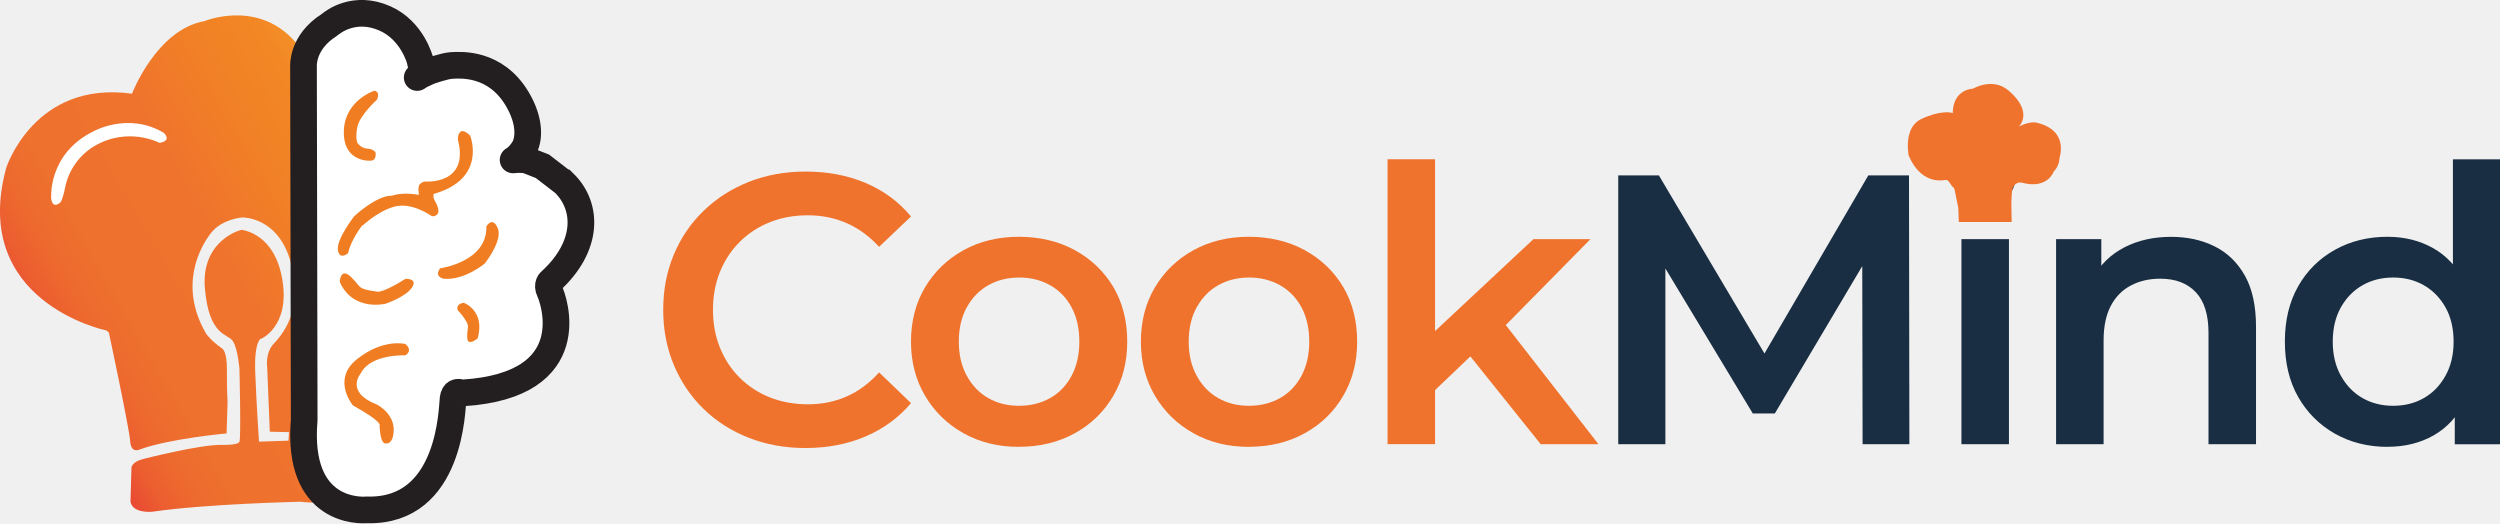
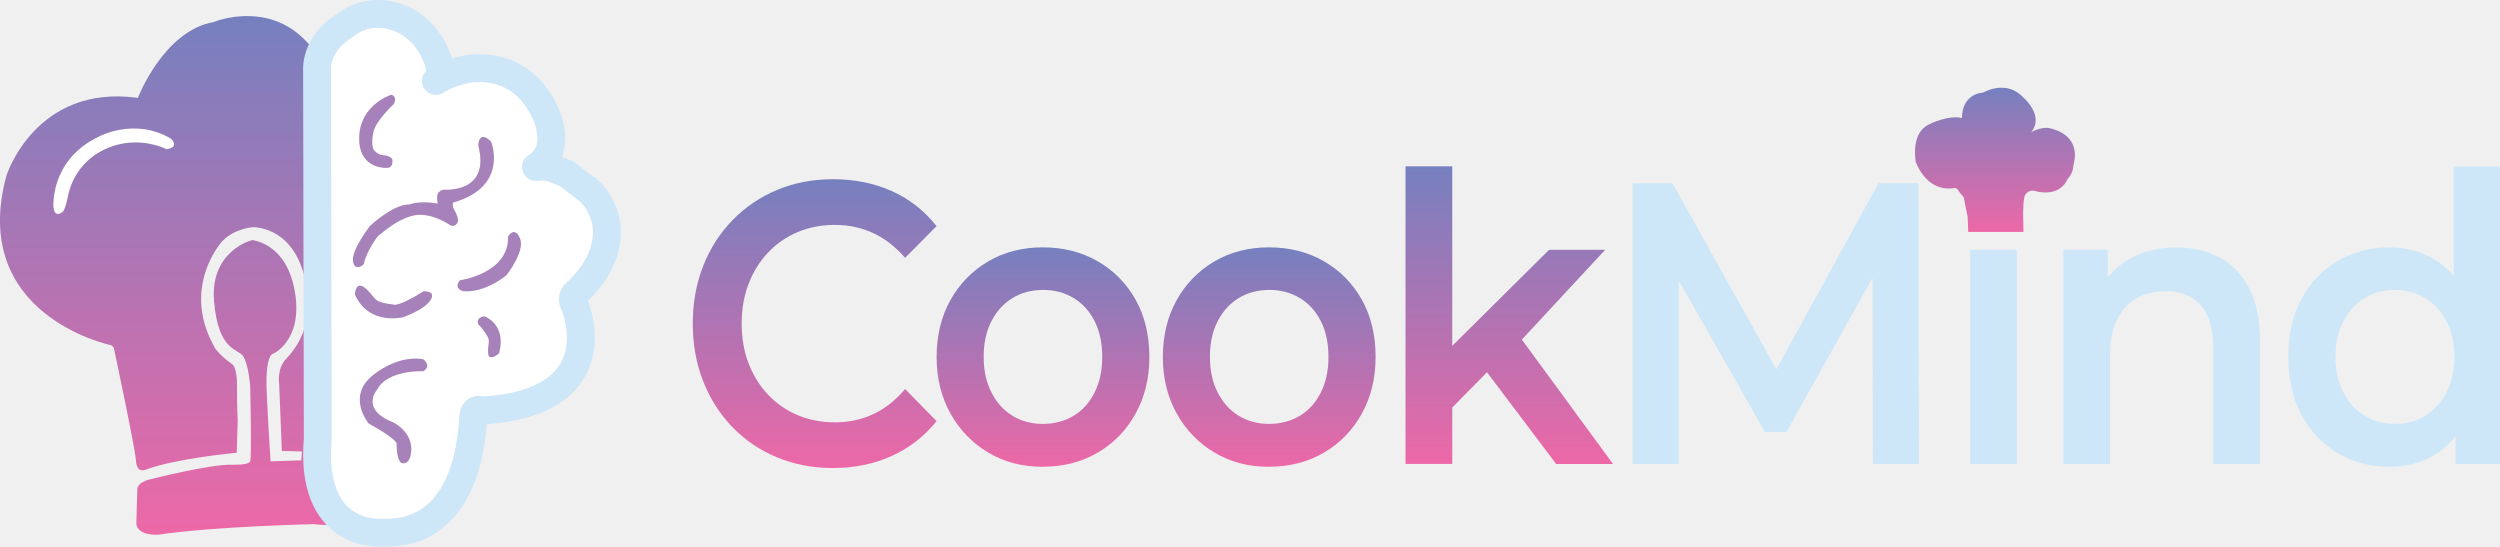
- <svg xmlns="http://www.w3.org/2000/svg" id="Layer_2" data-name="Layer 2" viewBox="0 0 468.78 98.13">
+ <svg xmlns="http://www.w3.org/2000/svg" xmlns:xlink="http://www.w3.org/1999/xlink" id="Layer_2" data-name="Layer 2" viewBox="0 0 448.75 98.13">
  <defs>
    <style>
      .cls-1 {
-         fill: #f07d22;
+         fill: url(#linear-gradient-2);
      }

-       .cls-2, .cls-3 {
+       .cls-2 {
+         fill: #a681ba;
+       }
+ 
+       .cls-3, .cls-4 {
        fill: #fff;
      }

-       .cls-3 {
-         stroke: #231f20;
+       .cls-5 {
+         fill: url(#linear-gradient-4);
+       }
+ 
+       .cls-6 {
+         fill: url(#linear-gradient-3);
+       }
+ 
+       .cls-7 {
+         fill: url(#linear-gradient-5);
+       }
+ 
+       .cls-4 {
+         stroke: #cde6f8;
        stroke-miterlimit: 10;
        stroke-width: 5px;
      }

-       .cls-4 {
-         fill: #192e42;
+       .cls-8 {
+         fill: #cde7f8;
      }

-       .cls-5 {
-         fill: #ef732d;
+       .cls-9 {
+         fill: url(#linear-gradient-6);
      }

-       .cls-6 {
+       .cls-10 {
        fill: url(#linear-gradient);
      }
    </style>
-     <linearGradient id="linear-gradient" x1="98.11" y1="24.42" x2="12.63" y2="73.77" gradientUnits="userSpaceOnUse">
-       <stop offset=".08" stop-color="#fcb53e" />
-       <stop offset=".21" stop-color="#f69a2f" />
-       <stop offset=".34" stop-color="#f28724" />
-       <stop offset=".46" stop-color="#f18026" />
-       <stop offset=".61" stop-color="#ef732d" />
-       <stop offset=".82" stop-color="#ee712d" />
-       <stop offset=".89" stop-color="#ed6a2e" />
-       <stop offset=".95" stop-color="#ec5e30" />
-       <stop offset=".99" stop-color="#e94d33" />
-       <stop offset="1" stop-color="#e94934" />
+     <linearGradient id="linear-gradient" x1="52.98" y1="2.88" x2="52.98" y2="95.96" gradientUnits="userSpaceOnUse">
+       <stop offset="0" stop-color="#7680bf" />
+       <stop offset="1" stop-color="#ed68a7" />
    </linearGradient>
+     <linearGradient id="linear-gradient-2" x1="146.23" y1="32.17" x2="146.23" y2="84.01" gradientUnits="userSpaceOnUse">
+       <stop offset="0" stop-color="#7680bf" />
+       <stop offset=".6" stop-color="#bb71b0" />
+       <stop offset="1" stop-color="#ed68a7" />
+     </linearGradient>
+     <linearGradient id="linear-gradient-3" x1="187.21" y1="44.41" x2="187.21" y2="83.79" xlink:href="#linear-gradient-2" />
+     <linearGradient id="linear-gradient-4" x1="227.82" y1="44.41" x2="227.82" y2="83.79" xlink:href="#linear-gradient-2" />
+     <linearGradient id="linear-gradient-5" x1="270.91" y1="29.86" x2="270.91" y2="83.29" xlink:href="#linear-gradient-2" />
+     <linearGradient id="linear-gradient-6" x1="358.06" y1="15.75" x2="358.06" y2="41.63" xlink:href="#linear-gradient" />
  </defs>
  <g id="Layer_1-2" data-name="Layer 1">
    <g>
+       <path class="cls-10" d="M19.69,61.9S-5.65,56.52,1.16,31.5c0,0,5.23-16.47,23.59-13.93,0,0,4.59-12.03,13.62-13.62,0,0,11.22-4.67,18.27,5.54,0,0,5.4-6.73,14.34-4.04,0,0,6.02.95,8.79,7.92,0,0,9.1-1.58,14.41,5.07,0,0,5.23,4.91,3.17,11.72,0,0,7.6,2.38,8.55,11.44,0,0,.83,6.85-4.04,12.39,0,0,3.33,7.72-1.86,13.85,0,0-4.39,7.13-14.84,7.09,0,0-1.07,13.06-6.97,16.63,0,0-7.48,6.35-17.18,1.66,0,0-.48.91-1.9.99s-2.81-.15-2.81-.13-17.54.37-27.75,1.88c0,0-3.69.37-4.08-1.89l.18-6.32s-.06-1.16,2.35-1.72c0,0,10.57-2.7,14.55-2.61,0,0,3.03.12,3.35-.59s0-13.66,0-13.66c0,0-.3-3.8-1.25-5.23s-4.45-.83-5.23-9.86,6.83-11.1,7.01-10.98,6.1.65,7.53,9.44-4.15,11.1-4.03,10.98-1.31.18-1.07,6.35.71,12.94.71,12.94l5.52-.18.1-1.6-3.6-.08-.48-11.99s-.44-2.69,1.15-4.43,5.66-6.15,3.33-15.09-9.22-8.66-9.22-8.66c0,0-3.76.28-5.82,2.93s-6.1,9.9-.91,18.84c0,0,.75,1.19,2.97,2.77,0,0,.97.37.94,3.99s.12,6.12.12,6.12l-.18,5.84s-10.81.99-16.27,3.01c0,0-1.66.86-1.81-1.54s-3.98-20.31-3.98-20.31c0,0-.35-.56-.75-.5Z" />
+       <path class="cls-4" d="M105.75,34.29c4.7,4.61,4.44,12.11-2.5,18.42,0,0-.83.6-.17,1.94s6.61,17.55-16.23,19.02c-.18.01-.36,0-.53-.06-.38-.12-1.19-.2-1.36,1.11-.22,1.73-.34,21.29-16.11,20.89-.05,0-.09,0-.14,0-1.01.08-13.15.65-11.67-16.87,0-.04,0-.08,0-.12l-.13-66.06s-.41-4.57,4.85-7.89c.05-.03.1-.06.14-.1.51-.44,4.55-3.64,10.27-1.12,5.18,2.29,6.58,7.84,6.59,7.85,0,0,.34,1.6.34,1.6l-.1.59c-.03.16-.13.38-.24.5-.59.67-.85.73.06.16l1.63-.77s2.9-1.03,4.19-1.1c1.77-.1,8.21-.59,12.3,6.19,2.62,4.36,2.29,7.85,1.23,9.5-1.98,3.07-3.41,1.63.5,2.02l3.04,1.19,4.03,3.11Z" />
+       <path class="cls-2" d="M70.23,17s1.13.18.48,1.66c0,0-3.21,2.91-3.68,5.05s0,3.09,0,3.09c0,0,.65,1.01,1.84,1.07s1.55.71,1.55.71c0,0,.24,1.43-.77,1.54s-5.46-.12-5.17-5.76c.3-5.64,5.76-7.36,5.76-7.36Z" />
+       <path class="cls-2" d="M88.16,25.43s3.27,8.08-6.83,10.93c0,0-.19.56.12,1.12s1.11,2.01.59,2.64-1.11.38-1.11.38c0,0-3.68-2.65-6.95-1.76-3.27.89-5.84,3.52-6,3.52s-2.2,2.9-2.65,5c-.03.14-.11.27-.23.35-.44.3-1.5.85-1.74-.74-.3-2.02,3.06-6.32,3.06-6.32,0,0,4.19-3.96,7.1-3.85,0,0,1.72-.75,5.05-.16,0,0-.34-1.56.19-2.04s.94-.46.94-.46c0,0,8.4.71,6.15-7.9,0,0,0-2.97,2.32-.71Z" />
+       <path class="cls-2" d="M91.19,42.47s1.13-2.02,2.14.3-2.43,6.64-2.43,6.64c0,0-3.8,3.21-7.72,2.86,0,0-1.84-.36-.65-1.96,0,0,8.85-1.19,8.67-7.84Z" />
+       <path class="cls-2" d="M76.01,52.29s2.41-.15,1.23,1.63-4.93,3.03-4.93,3.03c0,0-5.99,1.51-8.53-3.92-.06-.12-.08-.26-.06-.4.08-.63.45-2.29,2.12-.67,1.99,1.93,1.01,2.2,4.9,2.73.15.02-.18-.05-.1-.01.26.11,1.54.02,5.38-2.39Z" />
+       <path class="cls-2" d="M86.97,56.78s3.96,1.4,2.65,6.5c-.03.1-.08.19-.16.25-.3.25-1.07.82-1.65.49,0,0-.4-.26-.08-2.49.05-.37-.02-.75-.2-1.08-.4-.74-1.09-1.7-1.69-2.25,0,0-.53-1.19,1.13-1.43Z" />
+       <path class="cls-2" d="M76.01,66.63s-6.49-.3-8.33,3.33c0,0-3.12,3.5,2.95,5.88,0,0,4.05,1.96,3.04,6.06,0,0-.3,1.37-1.31,1.25,0,0-1.04.42-1.19-3.33,0,0,.89-.53-4.99-3.8,0,0-4.1-4.87.83-8.73s8.99-2.79,8.99-2.79c0,0,1.56,1.13,0,2.14Z" />
+       <path class="cls-3" d="M9.6,37.3s-.77-8.46,8.02-12.72c0,0,6.47-3.61,13.06.31,0,0,1.72,1.48-.77,1.9,0,0-5.94-3.15-12.29.65,0,0-4.28,2.26-5.4,7.66,0,0-.36,2.08-.89,2.85,0,0-1.43,1.37-1.72-.65Z" />
+       <path class="cls-1" d="M149.46,84.01c-3.58,0-6.9-.64-9.97-1.91-3.07-1.27-5.73-3.07-7.99-5.4-2.26-2.33-4.02-5.08-5.27-8.24-1.25-3.17-1.88-6.62-1.88-10.37s.63-7.2,1.88-10.37c1.25-3.17,3.02-5.92,5.3-8.24,2.28-2.33,4.94-4.13,7.99-5.4,3.04-1.27,6.38-1.91,10-1.91,3.85,0,7.36.71,10.54,2.12,3.18,1.42,5.86,3.52,8.05,6.3l-5.64,5.69c-1.7-1.97-3.6-3.44-5.71-4.43-2.1-.98-4.39-1.48-6.85-1.48s-4.71.43-6.75,1.3c-2.04.86-3.8,2.09-5.3,3.67-1.5,1.58-2.66,3.46-3.49,5.62-.83,2.16-1.24,4.54-1.24,7.13s.41,4.97,1.24,7.13c.83,2.16,1.99,4.03,3.49,5.62,1.5,1.58,3.27,2.81,5.3,3.67,2.04.86,4.28,1.3,6.75,1.3s4.74-.49,6.85-1.48c2.1-.98,4-2.48,5.71-4.5l5.64,5.76c-2.19,2.74-4.88,4.82-8.05,6.26-3.18,1.44-6.71,2.16-10.61,2.16Z" />
+       <path class="cls-6" d="M187.18,83.79c-3.67,0-6.94-.85-9.8-2.56-2.86-1.7-5.12-4.04-6.78-7.02-1.66-2.98-2.48-6.36-2.48-10.15s.83-7.24,2.48-10.19c1.65-2.95,3.92-5.27,6.78-6.95,2.86-1.68,6.13-2.52,9.8-2.52s7.01.84,9.9,2.52c2.89,1.68,5.15,3.99,6.78,6.91,1.63,2.93,2.45,6.34,2.45,10.22s-.82,7.18-2.45,10.15c-1.63,2.98-3.89,5.32-6.78,7.02-2.89,1.7-6.19,2.56-9.9,2.56ZM187.18,76.09c2.06,0,3.89-.48,5.5-1.44s2.87-2.35,3.79-4.18c.92-1.82,1.38-3.96,1.38-6.41s-.46-4.64-1.38-6.44c-.92-1.8-2.18-3.18-3.79-4.14s-3.42-1.44-5.44-1.44-3.88.48-5.47,1.44c-1.59.96-2.85,2.34-3.79,4.14-.94,1.8-1.41,3.95-1.41,6.44s.47,4.58,1.41,6.41c.94,1.83,2.2,3.22,3.79,4.18,1.59.96,3.39,1.44,5.4,1.44Z" />
+       <path class="cls-5" d="M227.79,83.79c-3.67,0-6.94-.85-9.8-2.56-2.86-1.7-5.12-4.04-6.78-7.02-1.66-2.98-2.48-6.36-2.48-10.15s.83-7.24,2.48-10.19c1.65-2.95,3.92-5.27,6.78-6.95,2.86-1.68,6.13-2.52,9.8-2.52s7.01.84,9.9,2.52c2.89,1.68,5.15,3.99,6.78,6.91,1.63,2.93,2.45,6.34,2.45,10.22s-.82,7.18-2.45,10.15c-1.63,2.98-3.89,5.32-6.78,7.02-2.89,1.7-6.19,2.56-9.9,2.56ZM227.79,76.09c2.06,0,3.89-.48,5.5-1.44s2.87-2.35,3.79-4.18c.92-1.82,1.38-3.96,1.38-6.41s-.46-4.64-1.38-6.44c-.92-1.8-2.18-3.18-3.79-4.14s-3.42-1.44-5.44-1.44-3.88.48-5.47,1.44c-1.59.96-2.85,2.34-3.79,4.14-.94,1.8-1.41,3.95-1.41,6.44s.47,4.58,1.41,6.41c.94,1.83,2.2,3.22,3.79,4.18,1.59.96,3.39,1.44,5.4,1.44Z" />
+       <path class="cls-7" d="M252.29,83.29V29.86h8.39v53.42h-8.39ZM259.13,74.72l.2-11.3,18.73-18.58h10.07l-15.91,17.14-4.43,3.96-8.66,8.78ZM279.34,83.29l-13.09-17.35,5.3-7.2,17.99,24.55h-10.2Z" />
      <g>
-         <path class="cls-6" d="M19.69,61.9S-5.65,56.52,1.16,31.5c0,0,5.23-16.47,23.59-13.93,0,0,4.59-12.03,13.62-13.62,0,0,11.22-4.67,18.27,5.54,0,0,5.4-6.73,14.34-4.04,0,0,6.02.95,8.79,7.92,0,0,9.1-1.58,14.41,5.07,0,0,5.23,4.91,3.17,11.72,0,0,7.6,2.38,8.55,11.44,0,0,.83,6.85-4.04,12.39,0,0,3.33,7.72-1.86,13.85,0,0-4.39,7.13-14.84,7.09,0,0-1.07,13.06-6.97,16.63,0,0-7.48,6.35-17.18,1.66,0,0-.48.91-1.9.99s-2.81-.15-2.81-.13-17.54.37-27.75,1.88c0,0-3.69.37-4.08-1.89l.18-6.32s-.06-1.16,2.35-1.72c0,0,10.57-2.7,14.55-2.61,0,0,3.03.12,3.35-.59s0-13.66,0-13.66c0,0-.3-3.8-1.25-5.23s-4.45-.83-5.23-9.86,6.83-11.1,7.01-10.98,6.1.65,7.53,9.44-4.15,11.1-4.03,10.98-1.31.18-1.07,6.35.71,12.94.71,12.94l5.52-.18.1-1.6-3.6-.08-.48-11.99s-.44-2.69,1.15-4.43,5.66-6.15,3.33-15.09-9.22-8.66-9.22-8.66c0,0-3.76.28-5.82,2.93s-6.1,9.9-.91,18.84c0,0,.75,1.19,2.97,2.77,0,0,.97.37.94,3.99s.12,6.12.12,6.12l-.18,5.84s-10.81.99-16.27,3.01c0,0-1.66.86-1.81-1.54s-3.98-20.31-3.98-20.31c0,0-.35-.56-.75-.5Z" />
-         <path class="cls-3" d="M105.75,34.29c4.7,4.61,4.44,12.11-2.5,18.42,0,0-.83.6-.17,1.94s6.61,17.55-16.23,19.02c-.18.01-.36,0-.53-.06-.38-.12-1.19-.2-1.36,1.11-.22,1.73-.34,21.29-16.11,20.89-.05,0-.09,0-.14,0-1.01.08-13.15.65-11.67-16.87,0-.04,0-.08,0-.12l-.13-66.06s-.41-4.57,4.85-7.89c.05-.03.1-.06.14-.1.51-.44,4.55-3.64,10.27-1.12,5.18,2.29,6.58,7.84,6.59,7.85,0,0,.34,1.6.34,1.6l-.1.59c-.03.16-.13.38-.24.5-.59.67-.85.73.06.16l1.63-.77s2.9-1.03,4.19-1.1c1.77-.1,8.21-.59,12.3,6.19,2.62,4.36,2.29,7.85,1.23,9.5-1.98,3.07-3.41,1.63.5,2.02l3.04,1.19,4.03,3.11Z" />
-         <path class="cls-1" d="M70.23,17s1.13.18.48,1.66c0,0-3.21,2.91-3.68,5.05s0,3.09,0,3.09c0,0,.65,1.01,1.84,1.07s1.55.71,1.55.71c0,0,.24,1.43-.77,1.54s-5.46-.12-5.17-5.76,5.76-7.36,5.76-7.36Z" />
-         <path class="cls-1" d="M88.16,25.43s3.27,8.08-6.83,10.93c0,0-.19.56.12,1.12s1.11,2.01.59,2.64-1.11.38-1.11.38c0,0-3.68-2.65-6.95-1.76-3.27.89-5.84,3.52-6,3.52s-2.2,2.9-2.65,5c-.03.14-.11.27-.23.35-.44.3-1.5.85-1.74-.74-.3-2.02,3.06-6.32,3.06-6.32,0,0,4.19-3.96,7.1-3.85,0,0,1.72-.75,5.05-.16,0,0-.34-1.56.19-2.04s.94-.46.94-.46c0,0,8.4.71,6.15-7.9,0,0,0-2.97,2.32-.71Z" />
-         <path class="cls-1" d="M91.19,42.47s1.13-2.02,2.14.3-2.43,6.64-2.43,6.64c0,0-3.8,3.21-7.72,2.86,0,0-1.84-.36-.65-1.96,0,0,8.85-1.19,8.67-7.84Z" />
-         <path class="cls-1" d="M76.01,52.29s2.41-.15,1.23,1.63-4.93,3.03-4.93,3.03c0,0-5.99,1.51-8.53-3.92-.06-.12-.08-.26-.06-.4.08-.63.45-2.29,2.12-.67,1.99,1.93,1.01,2.2,4.9,2.73.15.02-.18-.05-.1-.01.26.11,1.54.02,5.38-2.39Z" />
-         <path class="cls-1" d="M86.97,56.78s3.96,1.4,2.65,6.5c-.03.1-.08.19-.16.25-.3.25-1.07.82-1.65.49,0,0-.4-.26-.08-2.49.05-.37-.02-.75-.2-1.08-.4-.74-1.09-1.7-1.69-2.25,0,0-.53-1.19,1.13-1.43Z" />
-         <path class="cls-1" d="M76.01,66.63s-6.49-.3-8.33,3.33c0,0-3.12,3.5,2.95,5.88,0,0,4.05,1.96,3.04,6.06,0,0-.3,1.37-1.31,1.25,0,0-1.04.42-1.19-3.33,0,0,.89-.53-4.99-3.8,0,0-4.1-4.87.83-8.73s8.99-2.79,8.99-2.79c0,0,1.56,1.13,0,2.14Z" />
-         <path class="cls-2" d="M9.6,37.3s-.77-8.46,8.02-12.72c0,0,6.47-3.61,13.06.31,0,0,1.72,1.48-.77,1.9,0,0-5.94-3.15-12.29.65,0,0-4.28,2.26-5.4,7.66,0,0-.36,2.08-.89,2.85,0,0-1.43,1.37-1.72-.65Z" />
+         <path class="cls-8" d="M293.03,83.29v-50.4h7.18l20.54,36.79h-3.76l20.2-36.79h7.18l.07,50.4h-8.26l-.07-36.5h1.74l-17.18,30.74h-3.89l-17.45-30.74h2.01v36.5h-8.32Z" />
+         <path class="cls-8" d="M357.87,38.5c-1.57,0-2.85-.53-3.86-1.58-1.01-1.06-1.51-2.33-1.51-3.82s.5-2.82,1.51-3.85c1.01-1.03,2.29-1.55,3.86-1.55s2.85.49,3.86,1.48c1.01.98,1.51,2.22,1.51,3.71,0,1.58-.49,2.92-1.48,4-.98,1.08-2.28,1.62-3.89,1.62ZM353.64,83.29v-38.45h8.39v38.45h-8.39Z" />
+         <path class="cls-8" d="M370.35,83.29v-38.45h7.99v10.37l-1.41-3.17c1.25-2.45,3.08-4.33,5.47-5.65,2.39-1.32,5.16-1.98,8.29-1.98,2.86,0,5.43.6,7.69,1.8,2.26,1.2,4.04,3.04,5.34,5.51,1.3,2.47,1.95,5.65,1.95,9.54v22.03h-8.39v-20.88c0-3.41-.75-5.95-2.25-7.63-1.5-1.68-3.59-2.52-6.28-2.52-1.97,0-3.72.43-5.24,1.3-1.52.86-2.7,2.15-3.52,3.85-.83,1.7-1.24,3.85-1.24,6.44v19.44h-8.39Z" />
+         <path class="cls-8" d="M428.88,83.79c-3.45,0-6.54-.83-9.3-2.48-2.75-1.66-4.91-3.95-6.48-6.88-1.57-2.93-2.35-6.38-2.35-10.37s.78-7.44,2.35-10.37,3.73-5.21,6.48-6.84,5.85-2.45,9.3-2.45c3,0,5.68.71,8.05,2.12,2.37,1.42,4.25,3.56,5.64,6.44,1.39,2.88,2.08,6.58,2.08,11.09s-.67,8.15-2.01,11.05c-1.34,2.9-3.2,5.08-5.57,6.52-2.37,1.44-5.1,2.16-8.19,2.16ZM429.89,76.09c2.01,0,3.82-.48,5.4-1.44,1.59-.96,2.86-2.35,3.83-4.18.96-1.82,1.44-3.96,1.44-6.41s-.48-4.64-1.44-6.44c-.96-1.8-2.24-3.18-3.83-4.14-1.59-.96-3.39-1.44-5.4-1.44s-3.82.48-5.4,1.44c-1.59.96-2.86,2.34-3.83,4.14-.96,1.8-1.44,3.95-1.44,6.44s.48,4.58,1.44,6.41c.96,1.83,2.24,3.22,3.83,4.18,1.59.96,3.39,1.44,5.4,1.44ZM440.76,83.29v-9.07l.34-10.22-.67-10.22v-23.9h8.32v53.42h-7.99Z" />
      </g>
-       <g>
-         <path class="cls-5" d="M151.01,84.01c-3.8,0-7.33-.64-10.58-1.91-3.25-1.27-6.08-3.07-8.48-5.4-2.4-2.33-4.26-5.08-5.59-8.24-1.33-3.17-2-6.62-2-10.37s.66-7.2,2-10.37c1.33-3.17,3.21-5.92,5.63-8.24,2.42-2.33,5.25-4.13,8.48-5.4,3.23-1.27,6.77-1.91,10.62-1.91,4.09,0,7.81.71,11.19,2.12,3.37,1.42,6.22,3.52,8.55,6.3l-5.99,5.69c-1.81-1.97-3.82-3.44-6.06-4.43-2.23-.98-4.66-1.48-7.27-1.48s-5,.43-7.16,1.3c-2.16.86-4.04,2.09-5.63,3.67-1.59,1.58-2.83,3.46-3.71,5.62-.88,2.16-1.32,4.54-1.32,7.13s.44,4.97,1.32,7.13c.88,2.16,2.11,4.03,3.71,5.62,1.59,1.58,3.47,2.81,5.63,3.67,2.16.86,4.55,1.3,7.16,1.3s5.04-.49,7.27-1.48c2.23-.98,4.25-2.48,6.06-4.5l5.99,5.76c-2.33,2.74-5.18,4.82-8.55,6.26-3.37,1.44-7.13,2.16-11.26,2.16Z" />
-         <path class="cls-5" d="M191.06,83.79c-3.9,0-7.36-.85-10.4-2.56-3.04-1.7-5.44-4.04-7.2-7.02-1.76-2.98-2.64-6.36-2.64-10.15s.88-7.24,2.64-10.19c1.76-2.95,4.16-5.27,7.2-6.95,3.04-1.68,6.51-2.52,10.4-2.52s7.45.84,10.51,2.52c3.06,1.68,5.46,3.99,7.2,6.91,1.73,2.93,2.6,6.34,2.6,10.22s-.87,7.18-2.6,10.15c-1.73,2.98-4.13,5.32-7.2,7.02-3.06,1.7-6.57,2.56-10.51,2.56ZM191.06,76.09c2.18,0,4.13-.48,5.84-1.44s3.05-2.35,4.03-4.18c.97-1.82,1.46-3.96,1.46-6.41s-.49-4.64-1.46-6.44c-.97-1.8-2.32-3.18-4.03-4.14s-3.63-1.44-5.77-1.44-4.12.48-5.81,1.44c-1.69.96-3.03,2.34-4.03,4.14-1,1.8-1.5,3.95-1.5,6.44s.5,4.58,1.5,6.41c1,1.83,2.34,3.22,4.03,4.18,1.69.96,3.6,1.44,5.74,1.44Z" />
-         <path class="cls-5" d="M234.17,83.79c-3.9,0-7.36-.85-10.4-2.56-3.04-1.7-5.44-4.04-7.2-7.02-1.76-2.98-2.64-6.36-2.64-10.15s.88-7.24,2.64-10.19c1.76-2.95,4.16-5.27,7.2-6.95,3.04-1.68,6.51-2.52,10.4-2.52s7.45.84,10.51,2.52c3.06,1.68,5.46,3.99,7.2,6.91,1.73,2.93,2.6,6.34,2.6,10.22s-.87,7.18-2.6,10.15c-1.73,2.98-4.13,5.32-7.2,7.02-3.06,1.7-6.57,2.56-10.51,2.56ZM234.17,76.09c2.18,0,4.13-.48,5.84-1.44s3.05-2.35,4.03-4.18c.97-1.82,1.46-3.96,1.46-6.41s-.49-4.64-1.46-6.44c-.97-1.8-2.32-3.18-4.03-4.14s-3.63-1.44-5.77-1.44-4.12.48-5.81,1.44c-1.69.96-3.03,2.34-4.03,4.14-1,1.8-1.5,3.95-1.5,6.44s.5,4.58,1.5,6.41c1,1.83,2.34,3.22,4.03,4.18,1.69.96,3.6,1.44,5.74,1.44Z" />
-         <path class="cls-5" d="M260.18,83.29V29.86h8.91v53.42h-8.91ZM267.45,74.72l.21-11.3,19.88-18.58h10.69l-16.89,17.14-4.7,3.96-9.19,8.78ZM288.9,83.29l-13.9-17.35,5.63-7.2,19.1,24.55h-10.83Z" />
-         <path class="cls-4" d="M303.44,83.29v-50.4h7.62l21.81,36.79h-3.99l21.45-36.79h7.63l.07,50.4h-8.77l-.07-36.5h1.85l-18.24,30.74h-4.13l-18.53-30.74h2.14v36.5h-8.84Z" />
-         <path class="cls-4" d="M372.28,38.5c-1.66,0-3.03-.53-4.1-1.58-1.07-1.06-1.6-2.33-1.6-3.82s.54-2.82,1.6-3.85c1.07-1.03,2.43-1.55,4.1-1.55s3.03.49,4.1,1.48c1.07.98,1.6,2.22,1.6,3.71,0,1.58-.52,2.92-1.57,4-1.04,1.08-2.42,1.62-4.13,1.62ZM367.79,83.29v-38.45h8.91v38.45h-8.91Z" />
-         <path class="cls-4" d="M385.54,83.29v-38.45h8.48v10.37l-1.5-3.17c1.33-2.45,3.27-4.33,5.81-5.65,2.54-1.32,5.48-1.98,8.8-1.98,3.04,0,5.76.6,8.16,1.8,2.4,1.2,4.29,3.04,5.67,5.51,1.38,2.47,2.07,5.65,2.07,9.54v22.03h-8.91v-20.88c0-3.41-.8-5.95-2.39-7.63-1.59-1.68-3.81-2.52-6.66-2.52-2.09,0-3.94.43-5.56,1.3-1.62.86-2.86,2.15-3.74,3.85-.88,1.7-1.32,3.85-1.32,6.44v19.44h-8.91Z" />
-         <path class="cls-4" d="M447.68,83.79c-3.66,0-6.95-.83-9.87-2.48-2.92-1.66-5.21-3.95-6.88-6.88-1.66-2.93-2.49-6.38-2.49-10.37s.83-7.44,2.49-10.37,3.96-5.21,6.88-6.84,6.21-2.45,9.87-2.45c3.18,0,6.03.71,8.55,2.12,2.52,1.42,4.51,3.56,5.99,6.44,1.47,2.88,2.21,6.58,2.21,11.09s-.71,8.15-2.14,11.05c-1.42,2.9-3.4,5.08-5.92,6.52-2.52,1.44-5.42,2.16-8.69,2.16ZM448.75,76.09c2.14,0,4.05-.48,5.74-1.44,1.69-.96,3.04-2.35,4.06-4.18,1.02-1.82,1.53-3.96,1.53-6.41s-.51-4.64-1.53-6.44c-1.02-1.8-2.38-3.18-4.06-4.14-1.69-.96-3.6-1.44-5.74-1.44s-4.05.48-5.74,1.44c-1.69.96-3.04,2.34-4.06,4.14-1.02,1.8-1.53,3.95-1.53,6.44s.51,4.58,1.53,6.41c1.02,1.83,2.38,3.22,4.06,4.18,1.69.96,3.6,1.44,5.74,1.44ZM460.3,83.29v-9.07l.36-10.22-.71-10.22v-23.9h8.84v53.42h-8.48Z" />
-       </g>
-       <path class="cls-5" d="M367.28,41.63h9.93s-.03-2.09-.03-2.1c-.02-.17-.1-2.29.15-3.97.14-.96,1.05-1.55,1.94-1.28,1.52.45,4.62.68,5.86-2.15.06-.13.96-.82,1.05-2.47,0-.19,1.9-5.31-4.48-6.7,0,0-1.52-.24-3.7,1.08-.42.25.59-.33.59-.33.54-.57,2.29-3.09-1.96-6.73-2.99-2.56-6.68-.35-6.68-.35,0,0-3.75.04-3.79,4.61l.04.69s-.03-.67-.04-.69c-.25-.28-2.71-.47-5.92,1.09-4.22,2.06-1.59,9.29-2.55,6.19,0,0,1.72,6.09,7.11,5.23.66-.11.85.89,1.5,1.42.3.25.14.34.9,3.77,0,.01.09,2.68.1,2.68Z" />
+       <path class="cls-9" d="M353.28,41.63h9.93s-.03-2.09-.03-2.1c-.02-.17-.1-2.29.15-3.97.14-.96,1.05-1.55,1.94-1.28,1.52.45,4.62.68,5.86-2.15.06-.13.96-.82,1.05-2.47,0-.19,1.9-5.31-4.48-6.7,0,0-1.52-.24-3.7,1.08-.42.25.59-.33.59-.33.54-.57,2.29-3.09-1.96-6.73-2.99-2.56-6.68-.35-6.68-.35,0,0-3.75.04-3.79,4.61l.04.69s-.03-.67-.04-.69c-.25-.28-2.71-.47-5.92,1.09-4.22,2.06-1.59,9.29-2.55,6.19,0,0,1.72,6.09,7.11,5.23.66-.11.85.89,1.5,1.42.3.25.14.34.9,3.77,0,.01.09,2.68.1,2.68Z" />
    </g>
  </g>
</svg>
